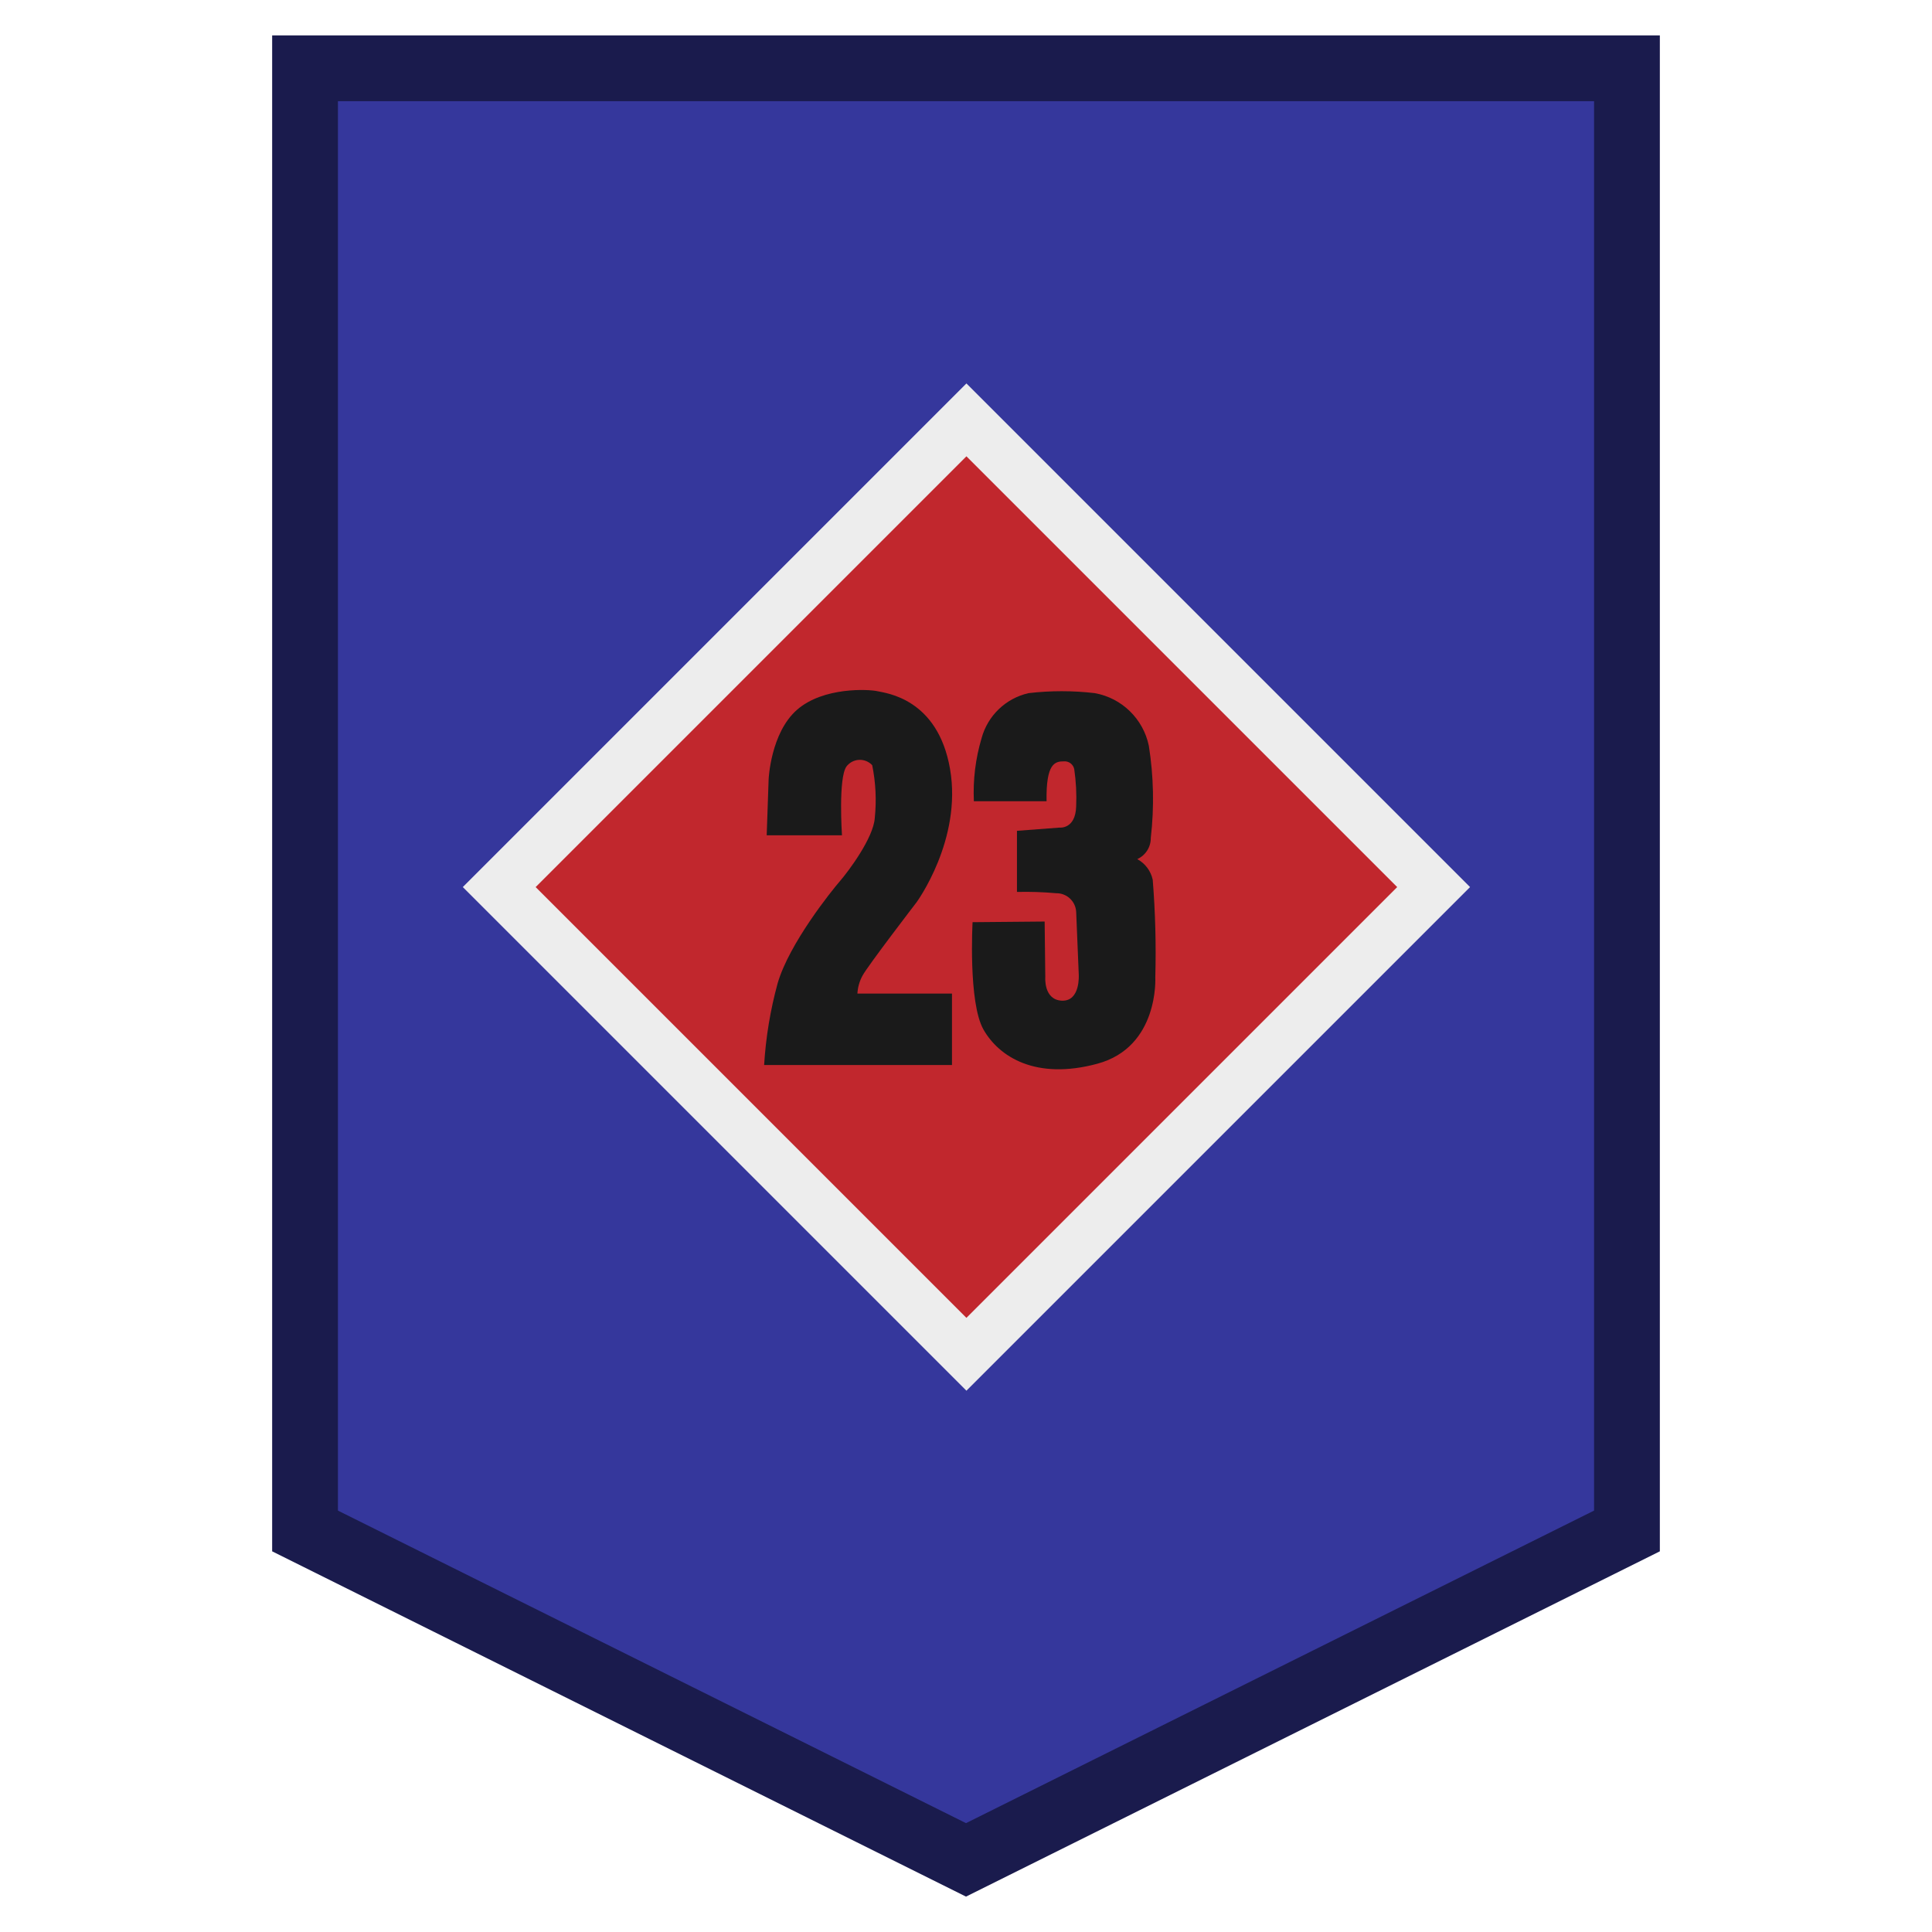
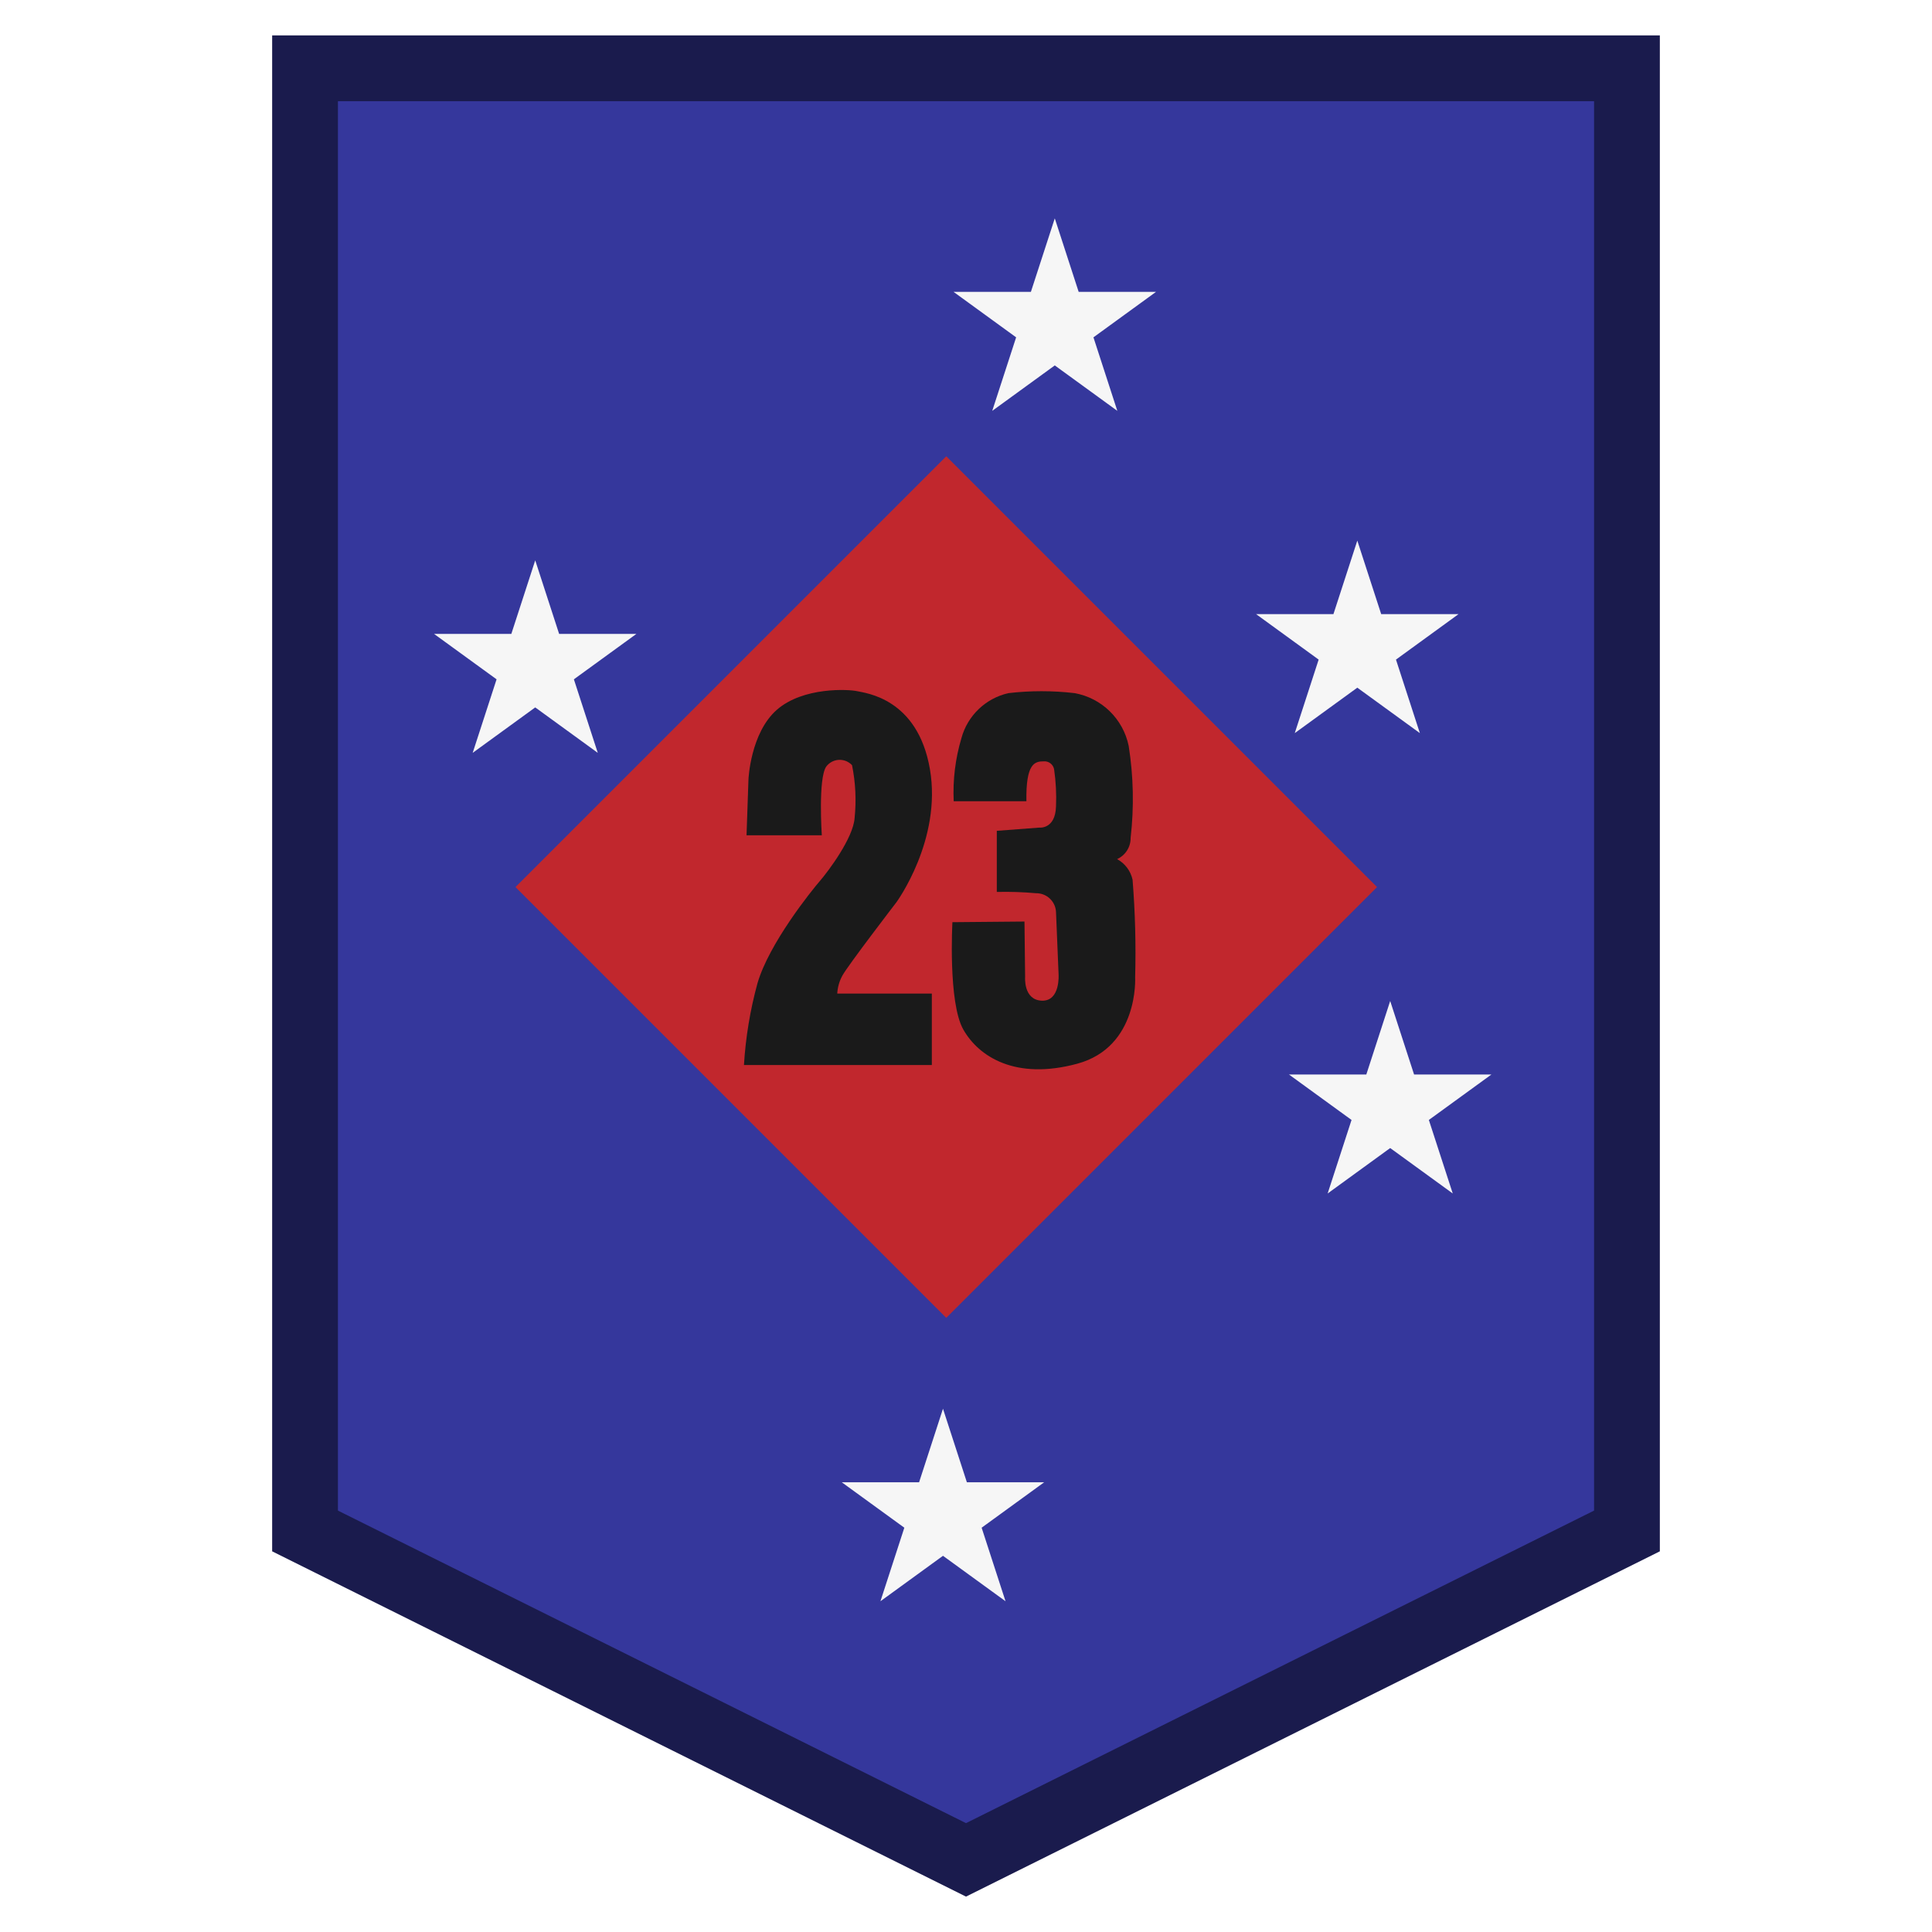
- <svg xmlns="http://www.w3.org/2000/svg" id="Layer_1" data-name="Layer 1" width="150" height="150" viewBox="0 0 150 150">
+ <svg xmlns="http://www.w3.org/2000/svg" width="150" height="150" viewBox="0 0 150 150">
  <defs>
    <style>
      .cls-1 {
        fill: #35379c;
      }

      .cls-2 {
        fill: #1a1b4d;
      }

      .cls-3 {
        fill: #c1272d;
      }

      .cls-4 {
-         fill: #ededed;
+         fill: #f6f6f6;
      }

      .cls-5 {
        fill: #1a1a1a;
      }
    </style>
  </defs>
  <g id="Layer_5" data-name="Layer 5">
    <g>
      <g>
        <polygon class="cls-1" points="23.683 118.863 23.683 5.301 126.317 5.301 126.317 118.863 75 144.4 23.683 118.863" />
-         <path class="cls-2" d="M123.763,7.855V117.282L75,141.548l-48.763-24.266V7.855h97.527M128.87,2.748H21.13V120.445L75,147.252h0l53.87-26.807V2.748Z" />
+         <path class="cls-2" d="M123.763,7.855V117.282L75,141.548l-48.763-24.266V7.855h97.527m5.106-5.106H21.13V120.445L75,147.252h0l53.87-26.807V2.748Z" />
      </g>
-       <g>
-         <rect class="cls-3" x="49.384" y="43.223" width="51.298" height="51.298" transform="translate(-26.72345 73.22876) rotate(-45)" />
-         <path class="cls-4" d="M75.033,35.428l33.445,33.445L75.033,102.318,41.588,68.873,75.033,35.428m0-5.657L72.205,32.599,38.76,66.044l-2.828,2.828,2.828,2.828,33.445,33.445,2.828,2.828,2.828-2.828,33.445-33.445,2.828-2.828-2.828-2.828L77.862,32.599l-2.828-2.828Z" />
-       </g>
-       <path class="cls-5" d="M65.371,64.854H59.526l.15-4.346s.15-3.596,2.198-5.395,5.595-1.598,6.244-1.449,4.695.549,5.644,6.044-2.597,10.34-2.597,10.34-3.796,4.945-4.196,5.694a3.277,3.277,0,0,0-.4,1.399h7.343v5.545H59.327a31.152,31.152,0,0,1,1.049-6.344c.899-3.097,4.196-7.193,4.845-7.942s2.597-3.347,2.697-4.895a13.585,13.585,0,0,0-.2-4.096,1.309,1.309,0,0,0-1.998.1C65.071,60.409,65.371,64.854,65.371,64.854Z" />
-       <path class="cls-5" d="M81.255,62.207H75.611A14.79,14.79,0,0,1,76.21,57.312a4.904,4.904,0,0,1,3.646-3.497,22.099,22.099,0,0,1,5.145,0,5.237,5.237,0,0,1,4.196,4.096,26.394,26.394,0,0,1,.15,7.143,1.787,1.787,0,0,1-1.049,1.648A2.396,2.396,0,0,1,89.497,68.301a70.766,70.766,0,0,1,.2,7.593s.3,5.395-4.496,6.693-7.643-.549-8.841-2.647-.849-8.342-.849-8.342l5.595-.05.05,4.296s-.15,1.798,1.299,1.848,1.299-2.048,1.299-2.048l-.2-4.845A1.529,1.529,0,0,0,82.004,69.35a26.745,26.745,0,0,0-3.047-.1V64.505l3.297-.25s1.249.15,1.299-1.648a15.467,15.467,0,0,0-.15-2.897.761.761,0,0,0-.799-.599C81.904,59.11,81.205,59.26,81.255,62.207Z" />
+       <rect class="cls-3" x="49.819" y="45.223" width="47.298" height="47.298" transform="translate(-27.182 72.12217) rotate(-45)" />
+       <polygon class="cls-4" points="73.213 109.374 75.068 115.083 81.07 115.083 76.214 118.611 78.069 124.32 73.213 120.792 68.357 124.32 70.212 118.611 65.355 115.083 71.358 115.083 73.213 109.374" />
+       <polygon class="cls-4" points="107.934 77.716 109.789 83.425 115.792 83.425 110.936 86.953 112.791 92.662 107.934 89.134 103.078 92.662 104.933 86.953 100.077 83.425 106.08 83.425 107.934 77.716" />
+       <polygon class="cls-4" points="105.381 41.973 107.236 47.682 113.239 47.682 108.383 51.211 110.238 56.919 105.381 53.391 100.525 56.919 102.38 51.211 97.524 47.682 103.527 47.682 105.381 41.973" />
+       <polygon class="cls-4" points="81.893 16.953 83.748 22.662 89.751 22.662 84.895 26.191 86.749 31.899 81.893 28.371 77.037 31.899 78.892 26.191 74.036 22.662 80.038 22.662 81.893 16.953" />
+       <polygon class="cls-4" points="41.555 43.505 43.41 49.214 49.412 49.214 44.556 52.742 46.411 58.451 41.555 54.923 36.699 58.451 38.554 52.742 33.697 49.214 39.7 49.214 41.555 43.505" />
+       <path class="cls-5" d="M63.805,64.854H57.961l.15-4.346s.15-3.596,2.198-5.395,5.595-1.598,6.244-1.449,4.695.549,5.644,6.044-2.597,10.34-2.597,10.34-3.796,4.945-4.196,5.694a3.277,3.277,0,0,0-.4,1.399H72.347v5.545H57.761a31.152,31.152,0,0,1,1.049-6.344c.899-3.097,4.196-7.193,4.845-7.942s2.597-3.347,2.697-4.895a13.585,13.585,0,0,0-.2-4.096,1.309,1.309,0,0,0-1.998.1C63.506,60.409,63.805,64.854,63.805,64.854Z" />
+       <path class="cls-5" d="M79.69,62.207H74.045a14.79,14.79,0,0,1,.599-4.895,4.904,4.904,0,0,1,3.646-3.497,22.099,22.099,0,0,1,5.145,0,5.237,5.237,0,0,1,4.196,4.096,26.394,26.394,0,0,1,.15,7.143,1.787,1.787,0,0,1-1.049,1.648A2.396,2.396,0,0,1,87.932,68.301a70.766,70.766,0,0,1,.2,7.593S88.431,81.288,83.636,82.587s-7.643-.549-8.841-2.647-.849-8.342-.849-8.342L79.54,71.548l.05,4.296s-.15,1.798,1.299,1.848,1.299-2.048,1.299-2.048l-.2-4.845A1.529,1.529,0,0,0,80.439,69.35a26.745,26.745,0,0,0-3.047-.1V64.505l3.297-.25s1.249.15,1.299-1.648a15.467,15.467,0,0,0-.15-2.897.761.761,0,0,0-.799-.599C80.339,59.11,79.64,59.26,79.69,62.207Z" />
    </g>
  </g>
</svg>
